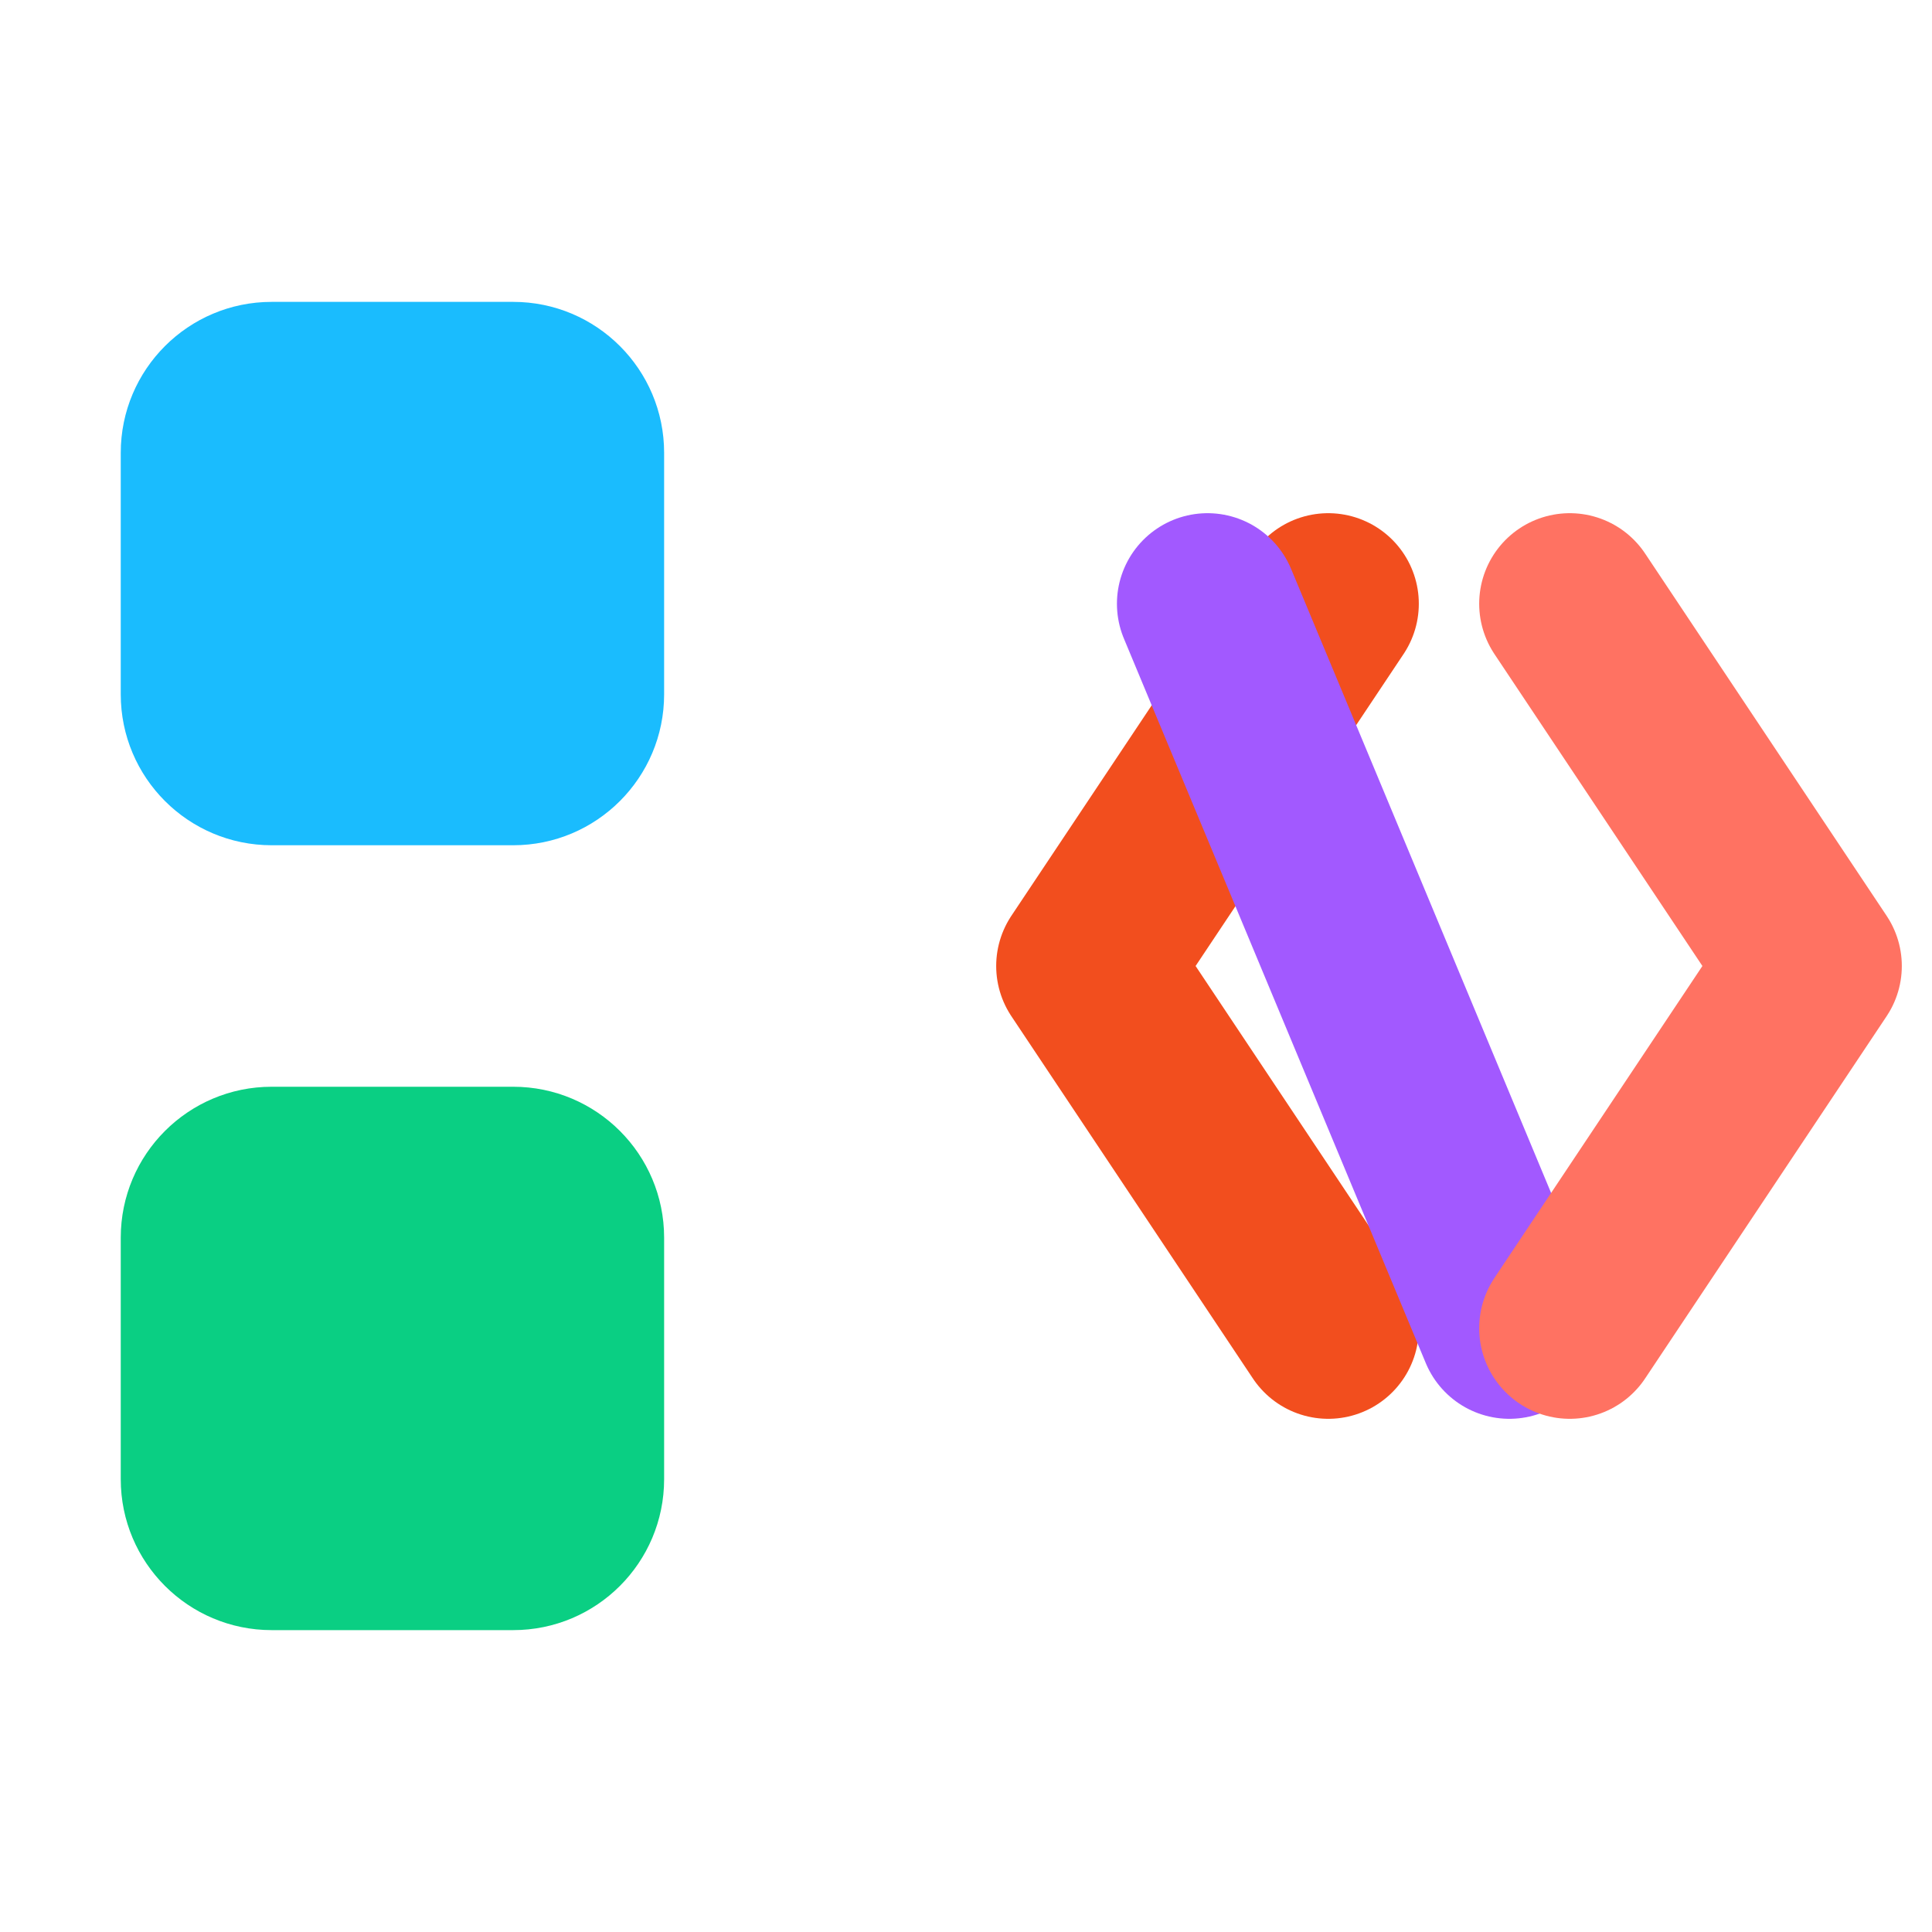
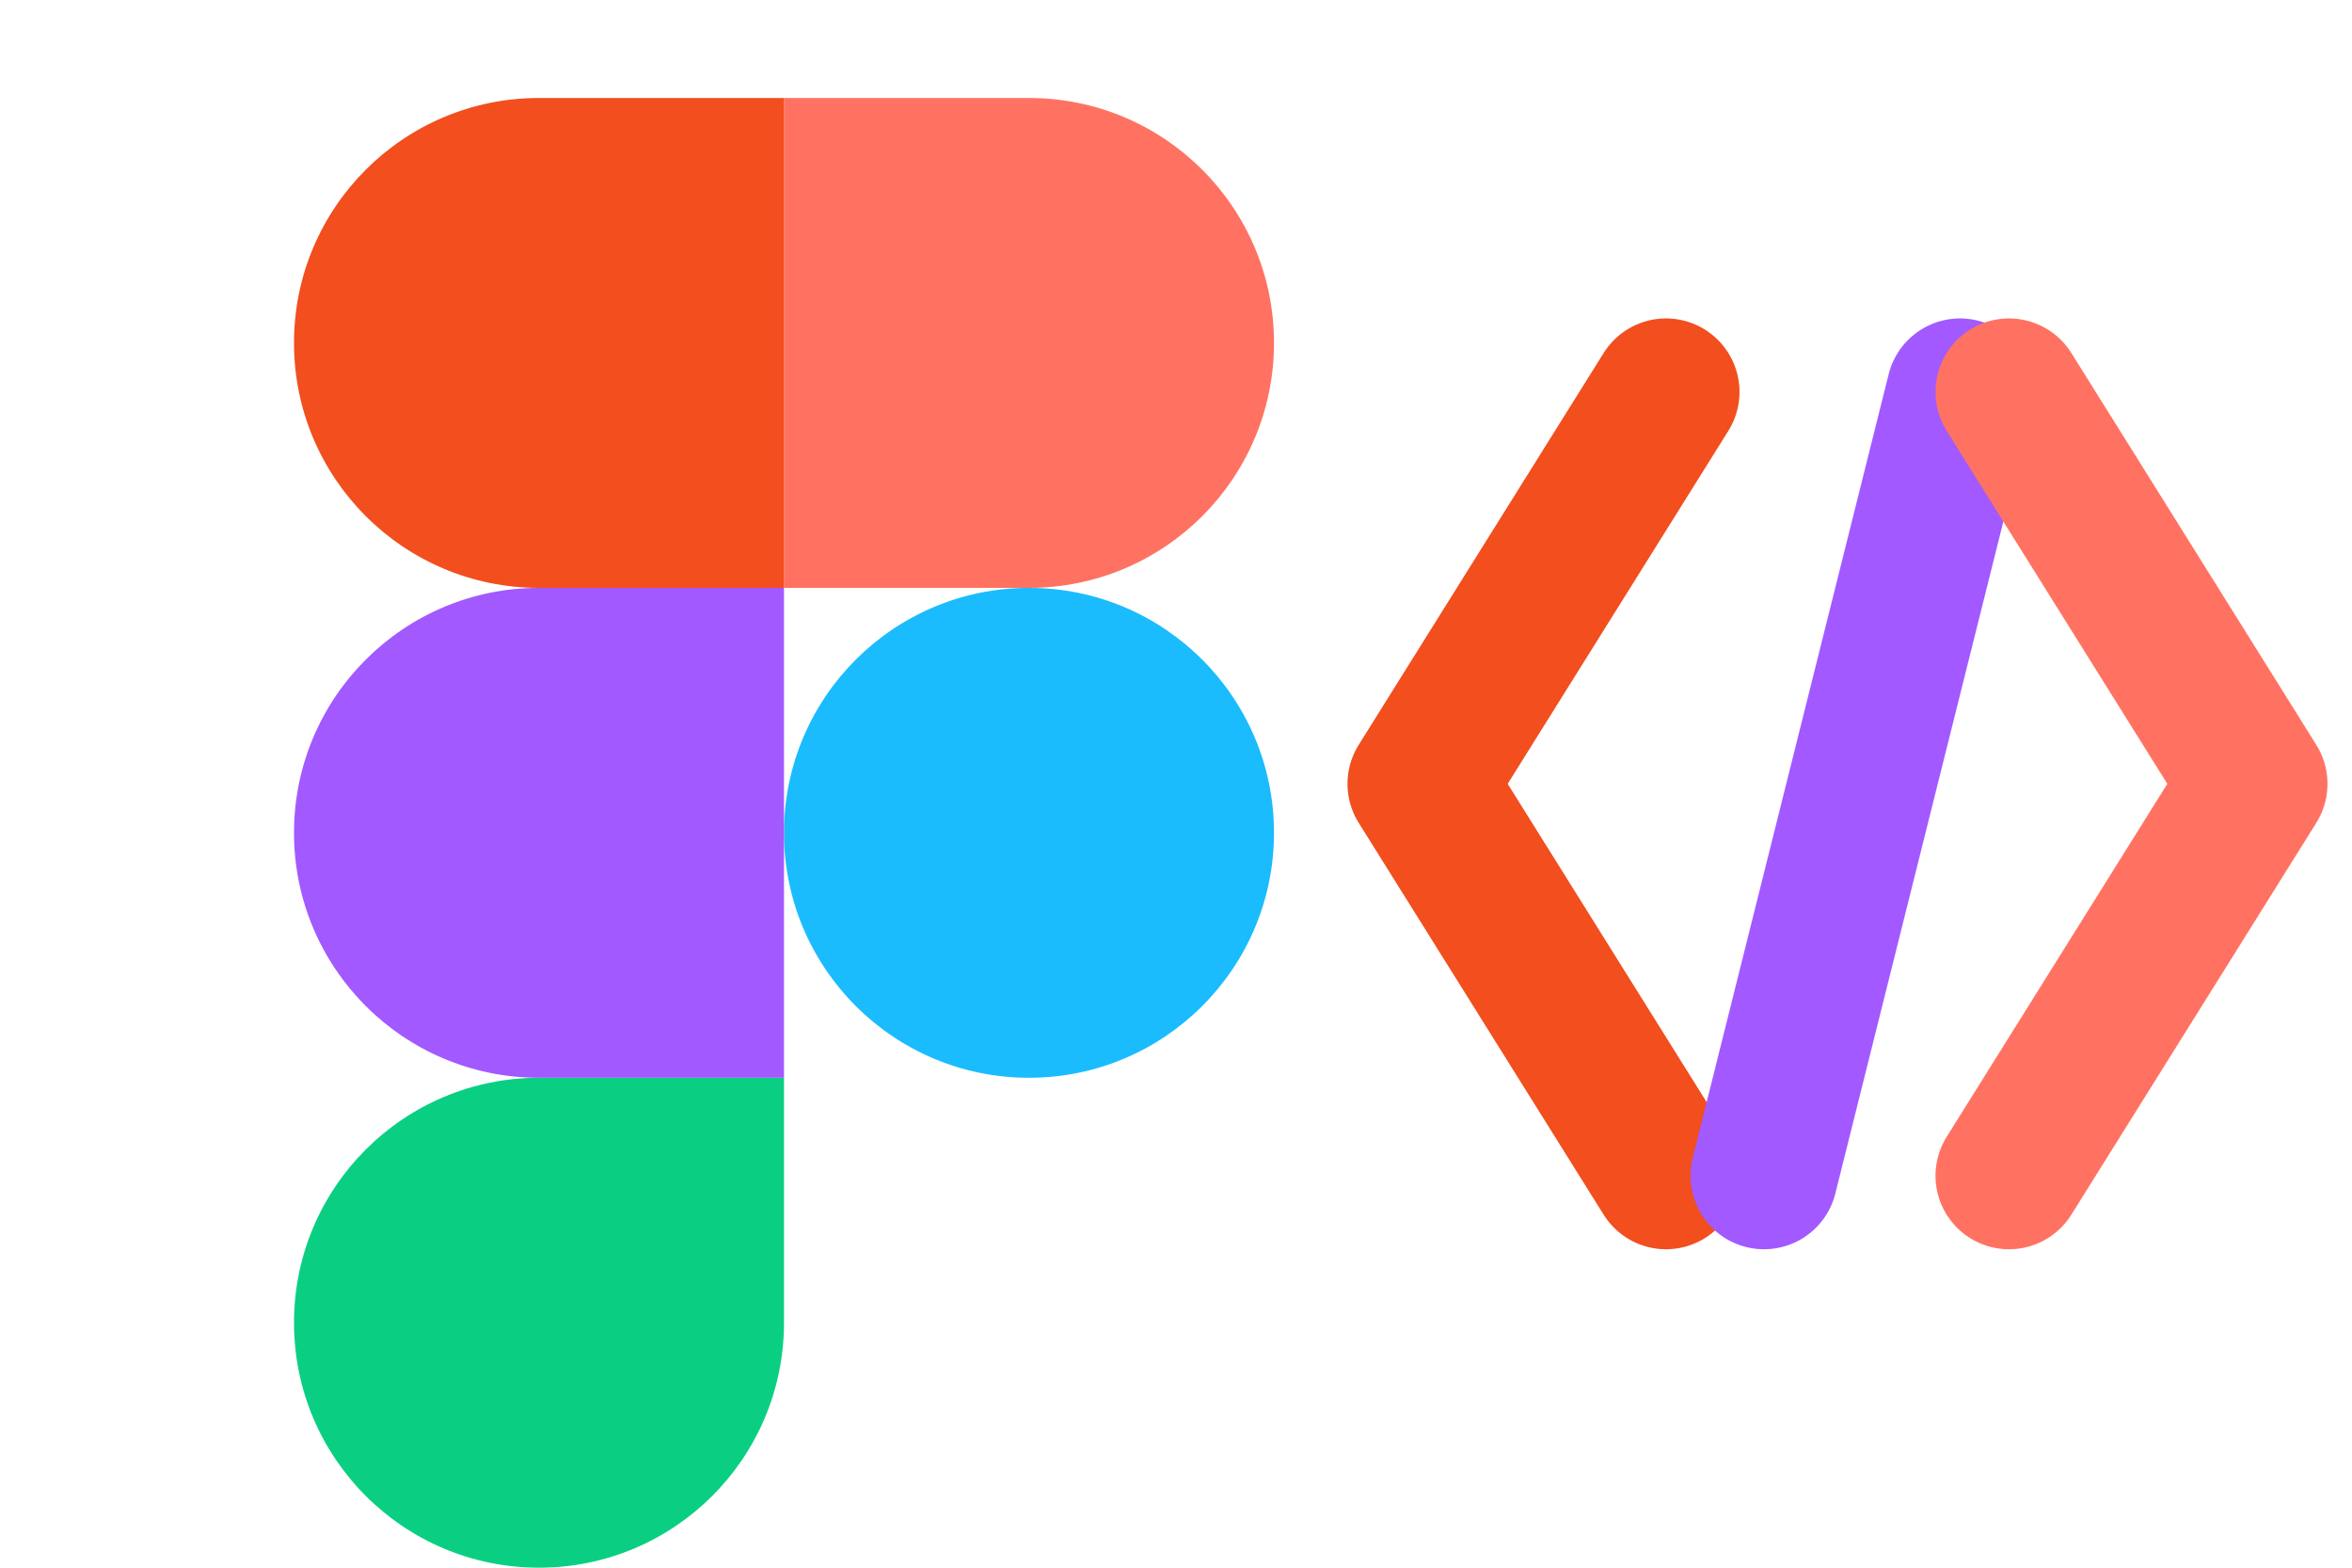
- <svg xmlns="http://www.w3.org/2000/svg" width="16" height="16" viewBox="0 0 16 16">
-   <rect x="1" y="2.5" width="4.5" height="4.5" rx="1.25" fill="#1ABCFE" />
-   <rect x="1" y="9" width="4.5" height="4.5" rx="1.25" fill="#0ACF83" />
-   <path d="M11 5 L9 8 L11 11" stroke="#F24E1E" stroke-width="1.5" fill="none" stroke-linecap="round" stroke-linejoin="round" />
-   <line x1="12.5" y1="11" x2="10" y2="5" stroke="#A259FF" stroke-width="1.5" stroke-linecap="round" />
-   <path d="M13 5 L15 8 L13 11" stroke="#FF7262" stroke-width="1.5" fill="none" stroke-linecap="round" stroke-linejoin="round" />
+ <svg xmlns="http://www.w3.org/2000/svg" xmlns:xlink="http://www.w3.org/1999/xlink" width="24" height="16" viewBox="0 0 24 16">
+   <g transform="translate(64 122)">
+     <use xlink:href="#figma-b" transform="translate(-56 -116)" fill="#1ABCFE" />
+     <use xlink:href="#figma-c" transform="translate(-61 -111)" fill="#0ACF83" />
+     <use xlink:href="#figma-d" transform="matrix(0 1 1 0 -56 -121)" fill="#FF7262" />
+     <use xlink:href="#figma-e" transform="matrix(1 0 0 -1 -61 -116)" fill="#F24E1E" />
+     <use xlink:href="#figma-e" transform="matrix(1 0 0 -1 -61 -111)" fill="#A259FF" />
+   </g>
+   <path d="M17 4 L14.5 8 L17 12" stroke="#F24E1E" stroke-width="1.5" fill="none" stroke-linecap="round" stroke-linejoin="round" />
+   <line x1="18" y1="12" x2="20" y2="4" stroke="#A259FF" stroke-width="1.5" stroke-linecap="round" />
+   <path d="M20.5 4 L23 8 L20.5 12" stroke="#FF7262" stroke-width="1.5" fill="none" stroke-linecap="round" stroke-linejoin="round" />
+   <defs>
+     <path id="figma-b" d="M0 2.5a2.5 2.5 0 0 1 5 0 2.5 2.5 0 0 1-5 0z" />
+     <path id="figma-c" d="M0 2.5A2.5 2.5 0 0 1 2.5 0H5v2.5a2.5 2.5 0 0 1-5 0z" />
+     <path id="figma-d" d="M0 0h5v2.5a2.5 2.5 0 0 1-5 0V0z" />
+     <path id="figma-e" d="M0 2.5A2.5 2.5 0 0 1 2.5 0H5v5H2.5A2.5 2.5 0 0 1 0 2.5z" />
+   </defs>
</svg>
